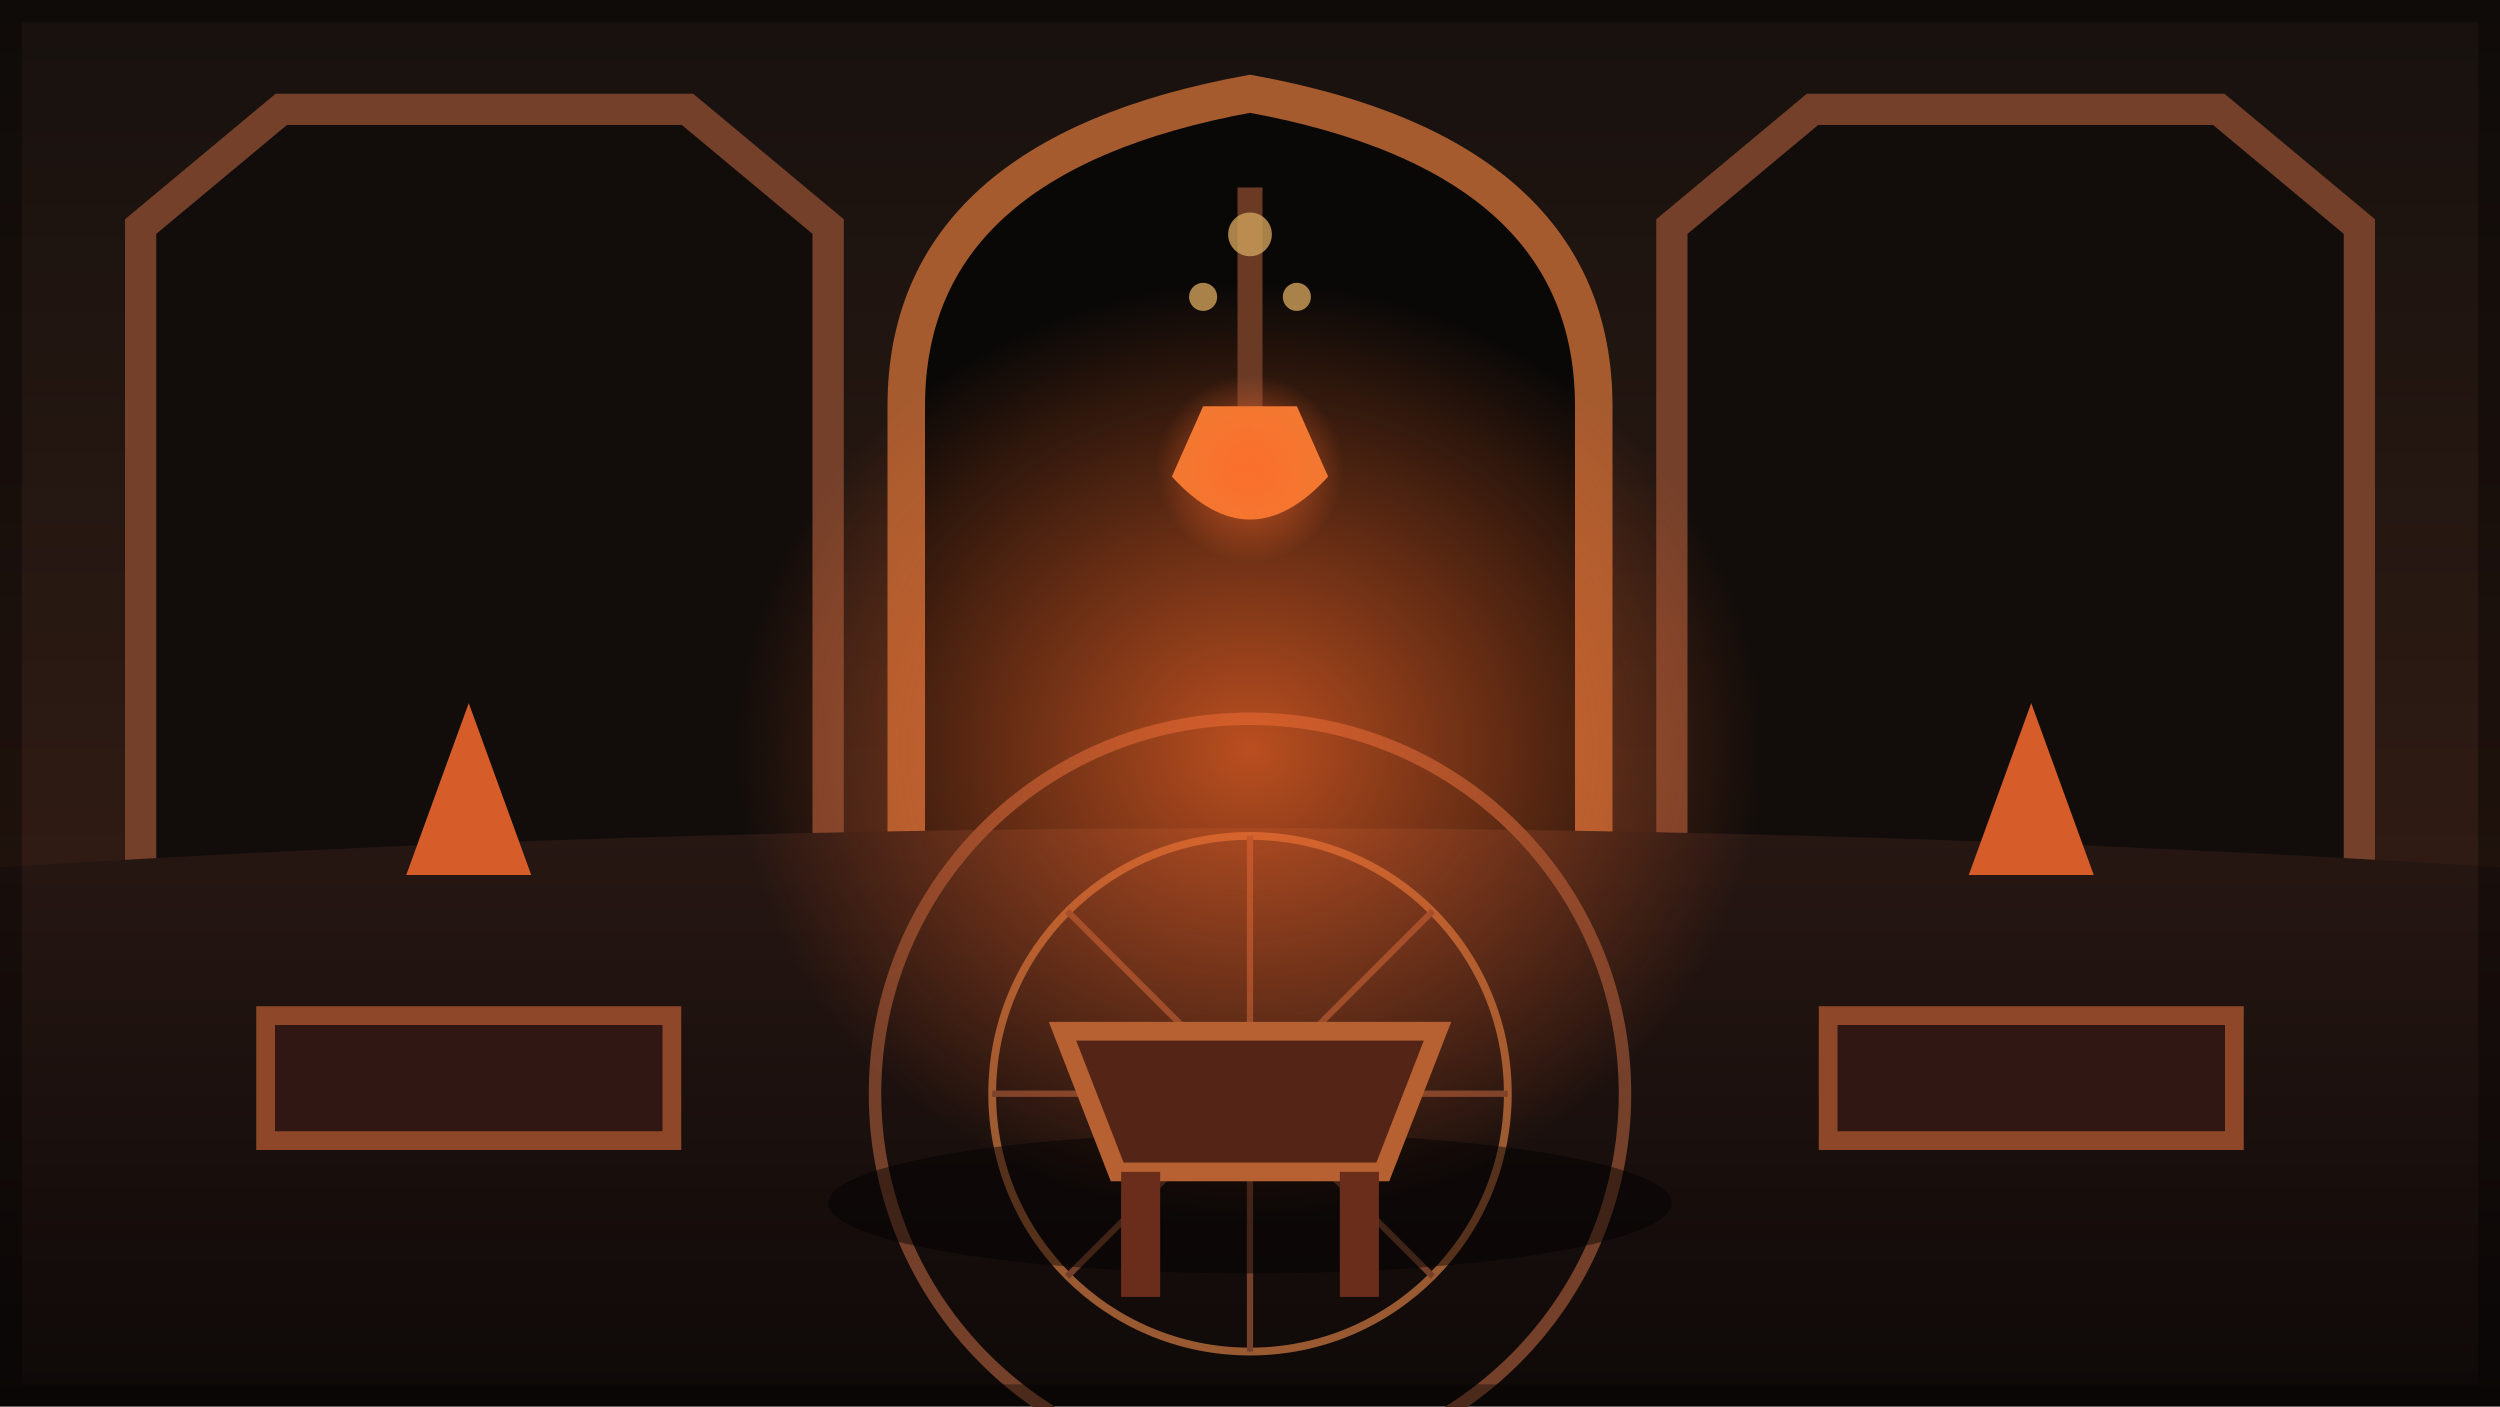
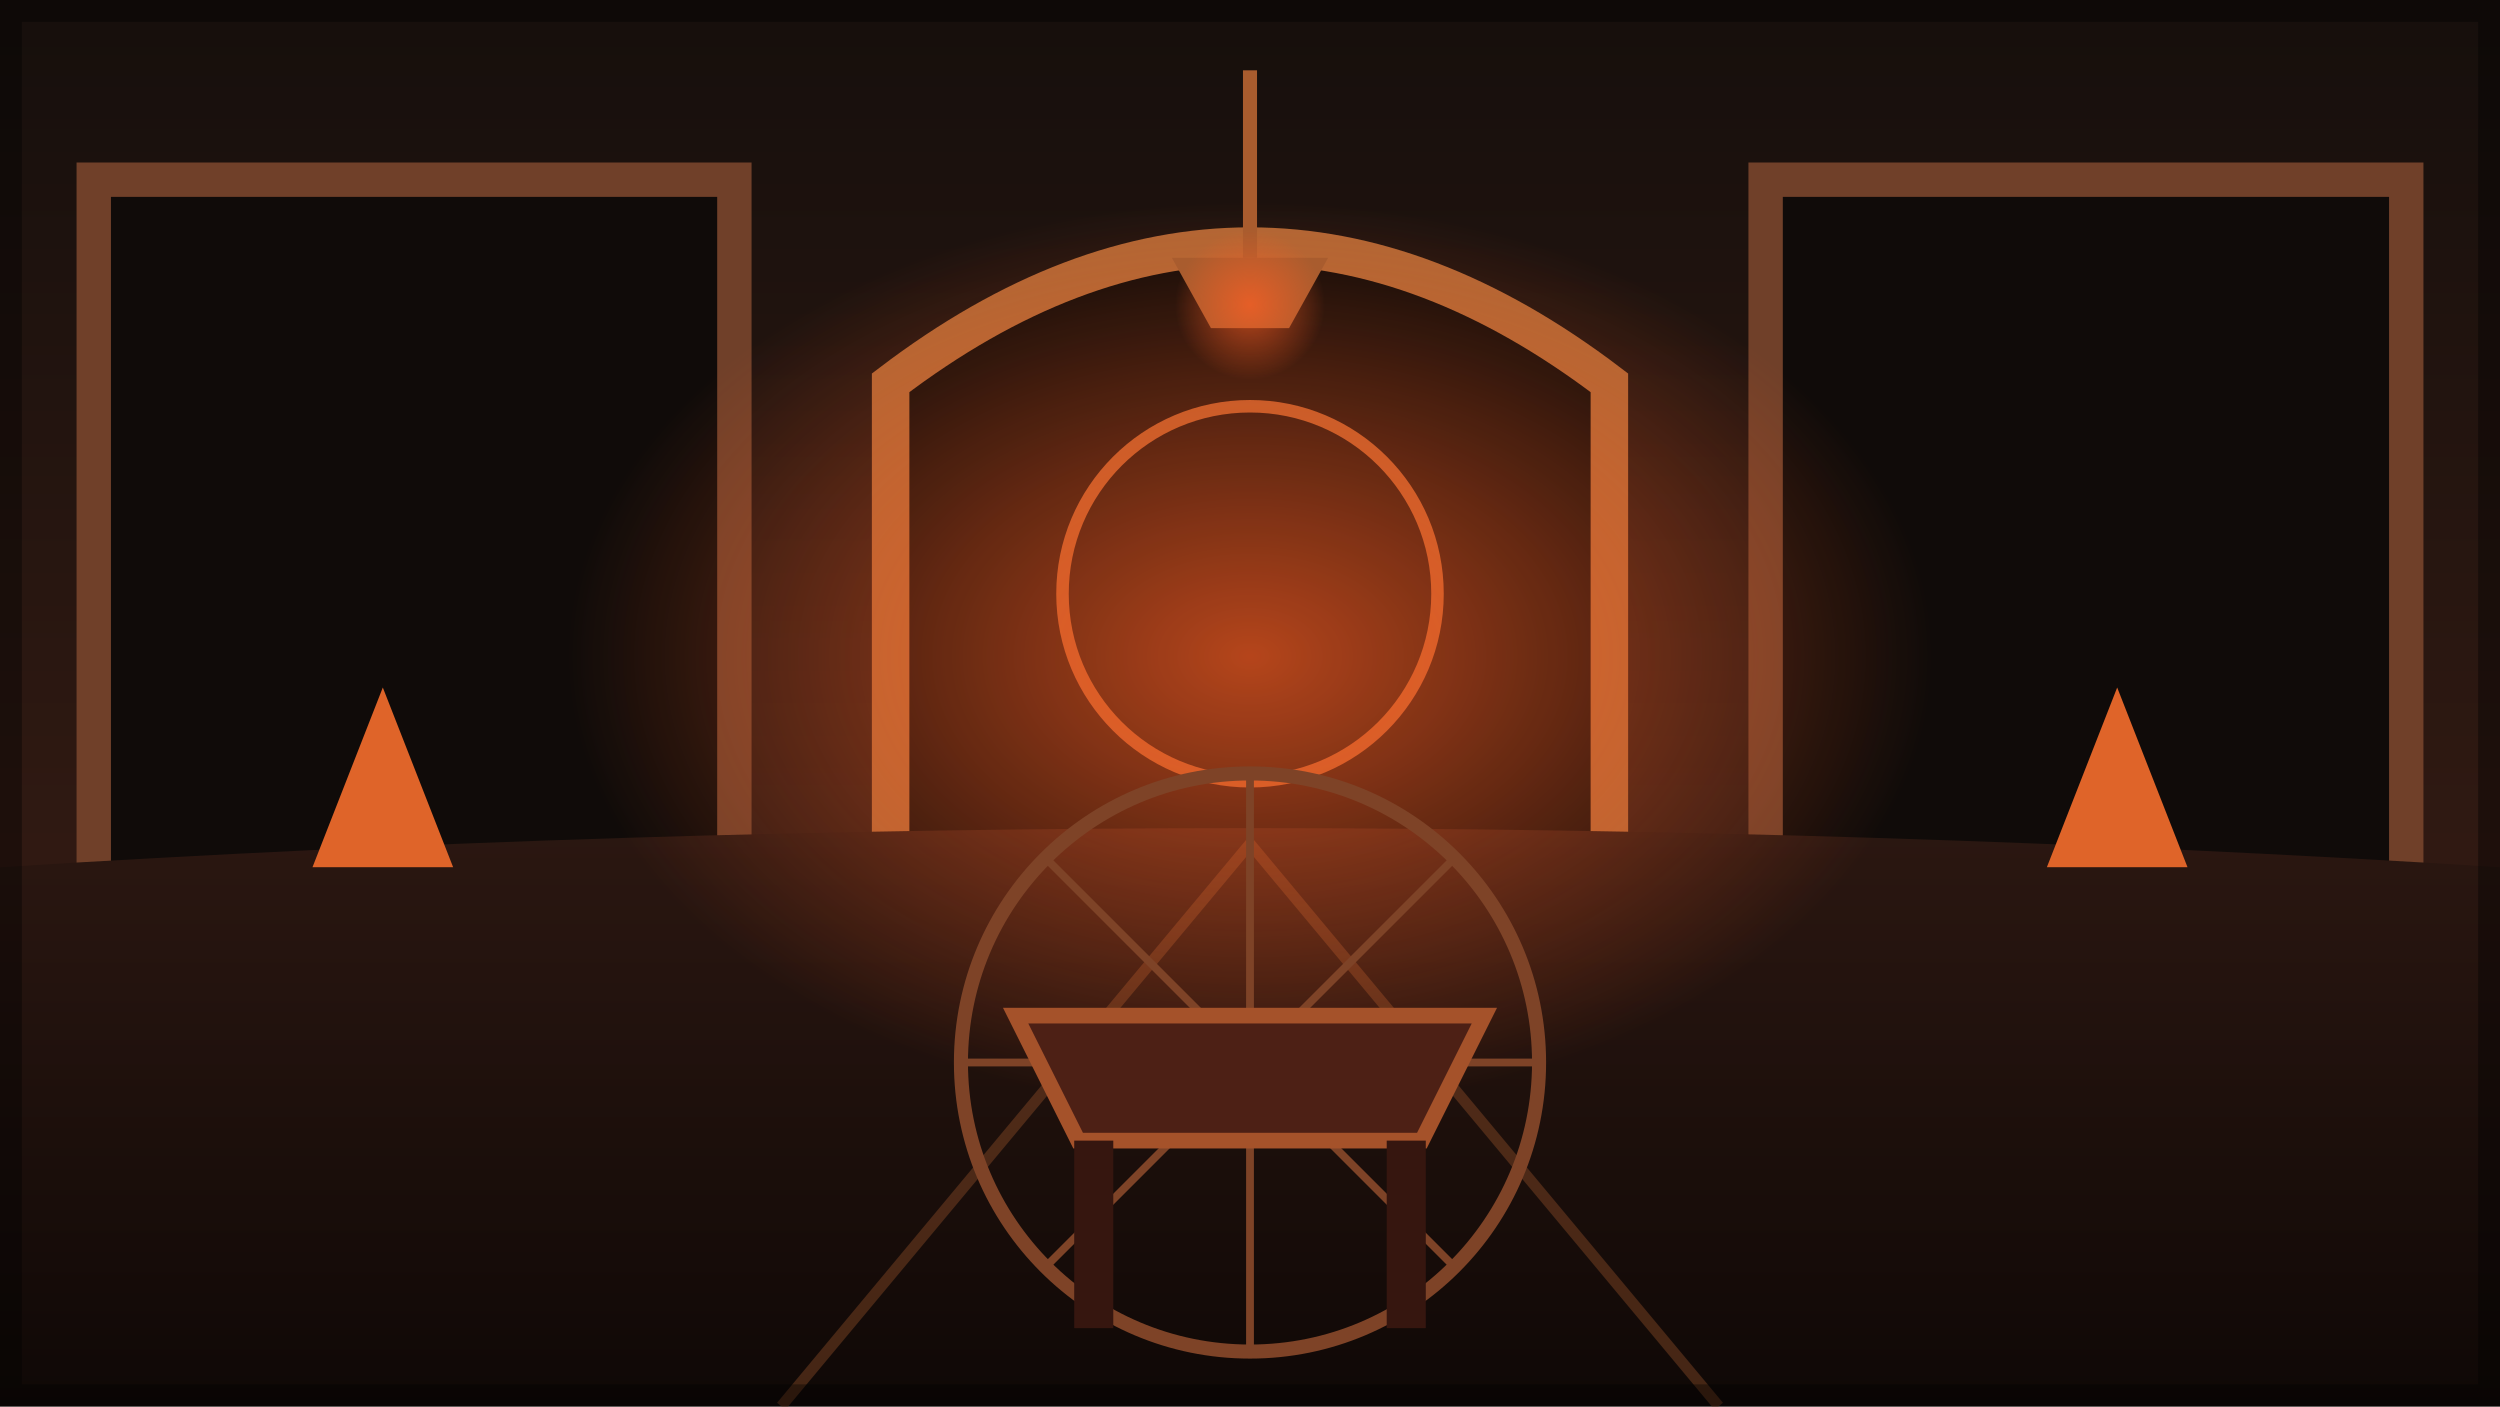
<svg xmlns="http://www.w3.org/2000/svg" width="1600" height="900" viewBox="0 0 1600 900">
  <defs>
-     <linearGradient id="wall" x1="0" y1="0" x2="0" y2="1">
-       <stop stop-color="#17110e" />
-       <stop offset="1" stop-color="#3e2117" />
+     <linearGradient id="w" x2="0" y2="1">
+       <stop stop-color="#160f0c" />
+       <stop offset="1" stop-color="#412016" />
    </linearGradient>
-     <linearGradient id="floor" x1="0" y1="0" x2="0" y2="1">
-       <stop stop-color="#271713" />
-       <stop offset="1" stop-color="#0e0908" />
+     <linearGradient id="f" x2="0" y2="1">
+       <stop stop-color="#2b1711" />
+       <stop offset="1" stop-color="#0f0806" />
    </linearGradient>
-     <linearGradient id="metal" x1="0" y1="0" x2="1" y2="1">
-       <stop stop-color="#e1a04d" />
-       <stop offset=".55" stop-color="#8b3f20" />
-       <stop offset="1" stop-color="#34130d" />
-     </linearGradient>
-     <radialGradient id="glow">
-       <stop stop-color="#ff6a2a" stop-opacity=".72" />
-       <stop offset="1" stop-color="#ff6a2a" stop-opacity="0" />
+     <radialGradient id="g">
+       <stop stop-color="#ff5f24" stop-opacity=".7" />
+       <stop offset="1" stop-color="#ff5f24" stop-opacity="0" />
    </radialGradient>
-     <filter id="shadow">
-       <feGaussianBlur stdDeviation="14" />
-     </filter>
  </defs>
-   <rect width="1600" height="900" fill="url(#wall)" />
-   <path d="M90 560V145L180 70H440L530 145V560" fill="#120d0b" stroke="#75402a" stroke-width="20" />
-   <path d="M1070 560V145L1160 70H1420L1510 145V560" fill="#120d0b" stroke="#75402a" stroke-width="20" />
-   <path d="M580 560V260Q580 100 800 60Q1020 100 1020 260V560Z" fill="#090807" stroke="#a65b2f" stroke-width="24" />
-   <path d="M0 555 Q800 505 1600 555 V900 H0Z" fill="url(#floor)" />
-   <circle cx="800" cy="700" r="240" fill="none" stroke="#75402a" stroke-width="8" />
-   <circle cx="800" cy="700" r="165" fill="none" stroke="#9a5a31" stroke-width="5" />
-   <g stroke="#75402a" stroke-width="4">
-     <path d="M800 535V865M635 700H965M683 583L917 817M917 583L683 817" />
+   <rect width="1600" height="900" fill="url(#w)" />
+   <path d="M60 555V115H470V555" fill="#100b09" stroke="#704029" stroke-width="22" />
+   <path d="M1130 555V115H1540V555" fill="#100b09" stroke="#704029" stroke-width="22" />
+   <path d="M570 555V245Q800 70 1030 245V555" fill="#090807" stroke="#b06634" stroke-width="24" />
+   <circle cx="800" cy="380" r="120" fill="none" stroke="#b45c2b" stroke-width="8" />
+   <path d="M0 555Q800 505 1600 555V900H0Z" fill="url(#f)" />
+   <g stroke="#a95c2e" stroke-opacity=".35" stroke-width="7">
+     <path d="M800 540L500 900M800 540L1100 900" />
  </g>
-   <ellipse cx="800" cy="480" rx="330" ry="300" fill="url(#glow)" />
-   <path d="M800 120V310" stroke="#6b3a25" stroke-width="16" />
-   <path d="M750 305Q800 360 850 305L830 260H770Z" fill="#f07b32" />
-   <circle cx="800" cy="300" r="60" fill="url(#glow)" />
-   <ellipse cx="800" cy="770" rx="270" ry="45" fill="#000" opacity=".45" />
-   <path d="M680 660H920L885 750H715Z" fill="#542417" stroke="#b76032" stroke-width="12" />
-   <path d="M730 750V830M870 750V830" stroke="#6b2d1b" stroke-width="25" />
-   <path d="M170 650H430V730H170ZM1170 650H1430V730H1170Z" fill="#301713" stroke="#8e4829" stroke-width="12" />
-   <g fill="#d65d29">
-     <path d="M260 560L300 450L340 560Z" />
-     <path d="M1260 560L1300 450L1340 560Z" />
+   <ellipse cx="800" cy="420" rx="440" ry="290" fill="url(#g)" />
+   <path d="M800 45V165" stroke="#a95c2e" stroke-width="9" />
+   <path d="M750 165H850L825 210H775Z" fill="#a95c2e" />
+   <circle cx="800" cy="195" r="48" fill="url(#g)" />
+   <circle cx="800" cy="680" r="185" fill="none" stroke="#7e4327" stroke-width="9" />
+   <path d="M800 495V865M615 680H985M670 550L930 810M930 550L670 810" stroke="#7e4327" stroke-width="5" />
+   <path d="M650 650H950L910 730H690Z" fill="#4d2015" stroke="#a5522a" stroke-width="10" />
+   <path d="M700 730V850M900 730V850" stroke="#36160f" stroke-width="25" />
+   <g fill="#df6429">
+     <path d="M200 555l45-115 45 115z" />
+     <path d="M1310 555l45-115 45 115z" />
  </g>
-   <g fill="#cfa05a" opacity=".8">
-     <circle cx="800" cy="150" r="14" />
-     <circle cx="770" cy="190" r="9" />
-     <circle cx="830" cy="190" r="9" />
-   </g>
-   <rect x="0" y="0" width="1600" height="900" fill="none" stroke="#000" stroke-opacity=".35" stroke-width="28" />
+   <rect width="1600" height="900" fill="none" stroke="#000" stroke-opacity=".38" stroke-width="28" />
</svg>
